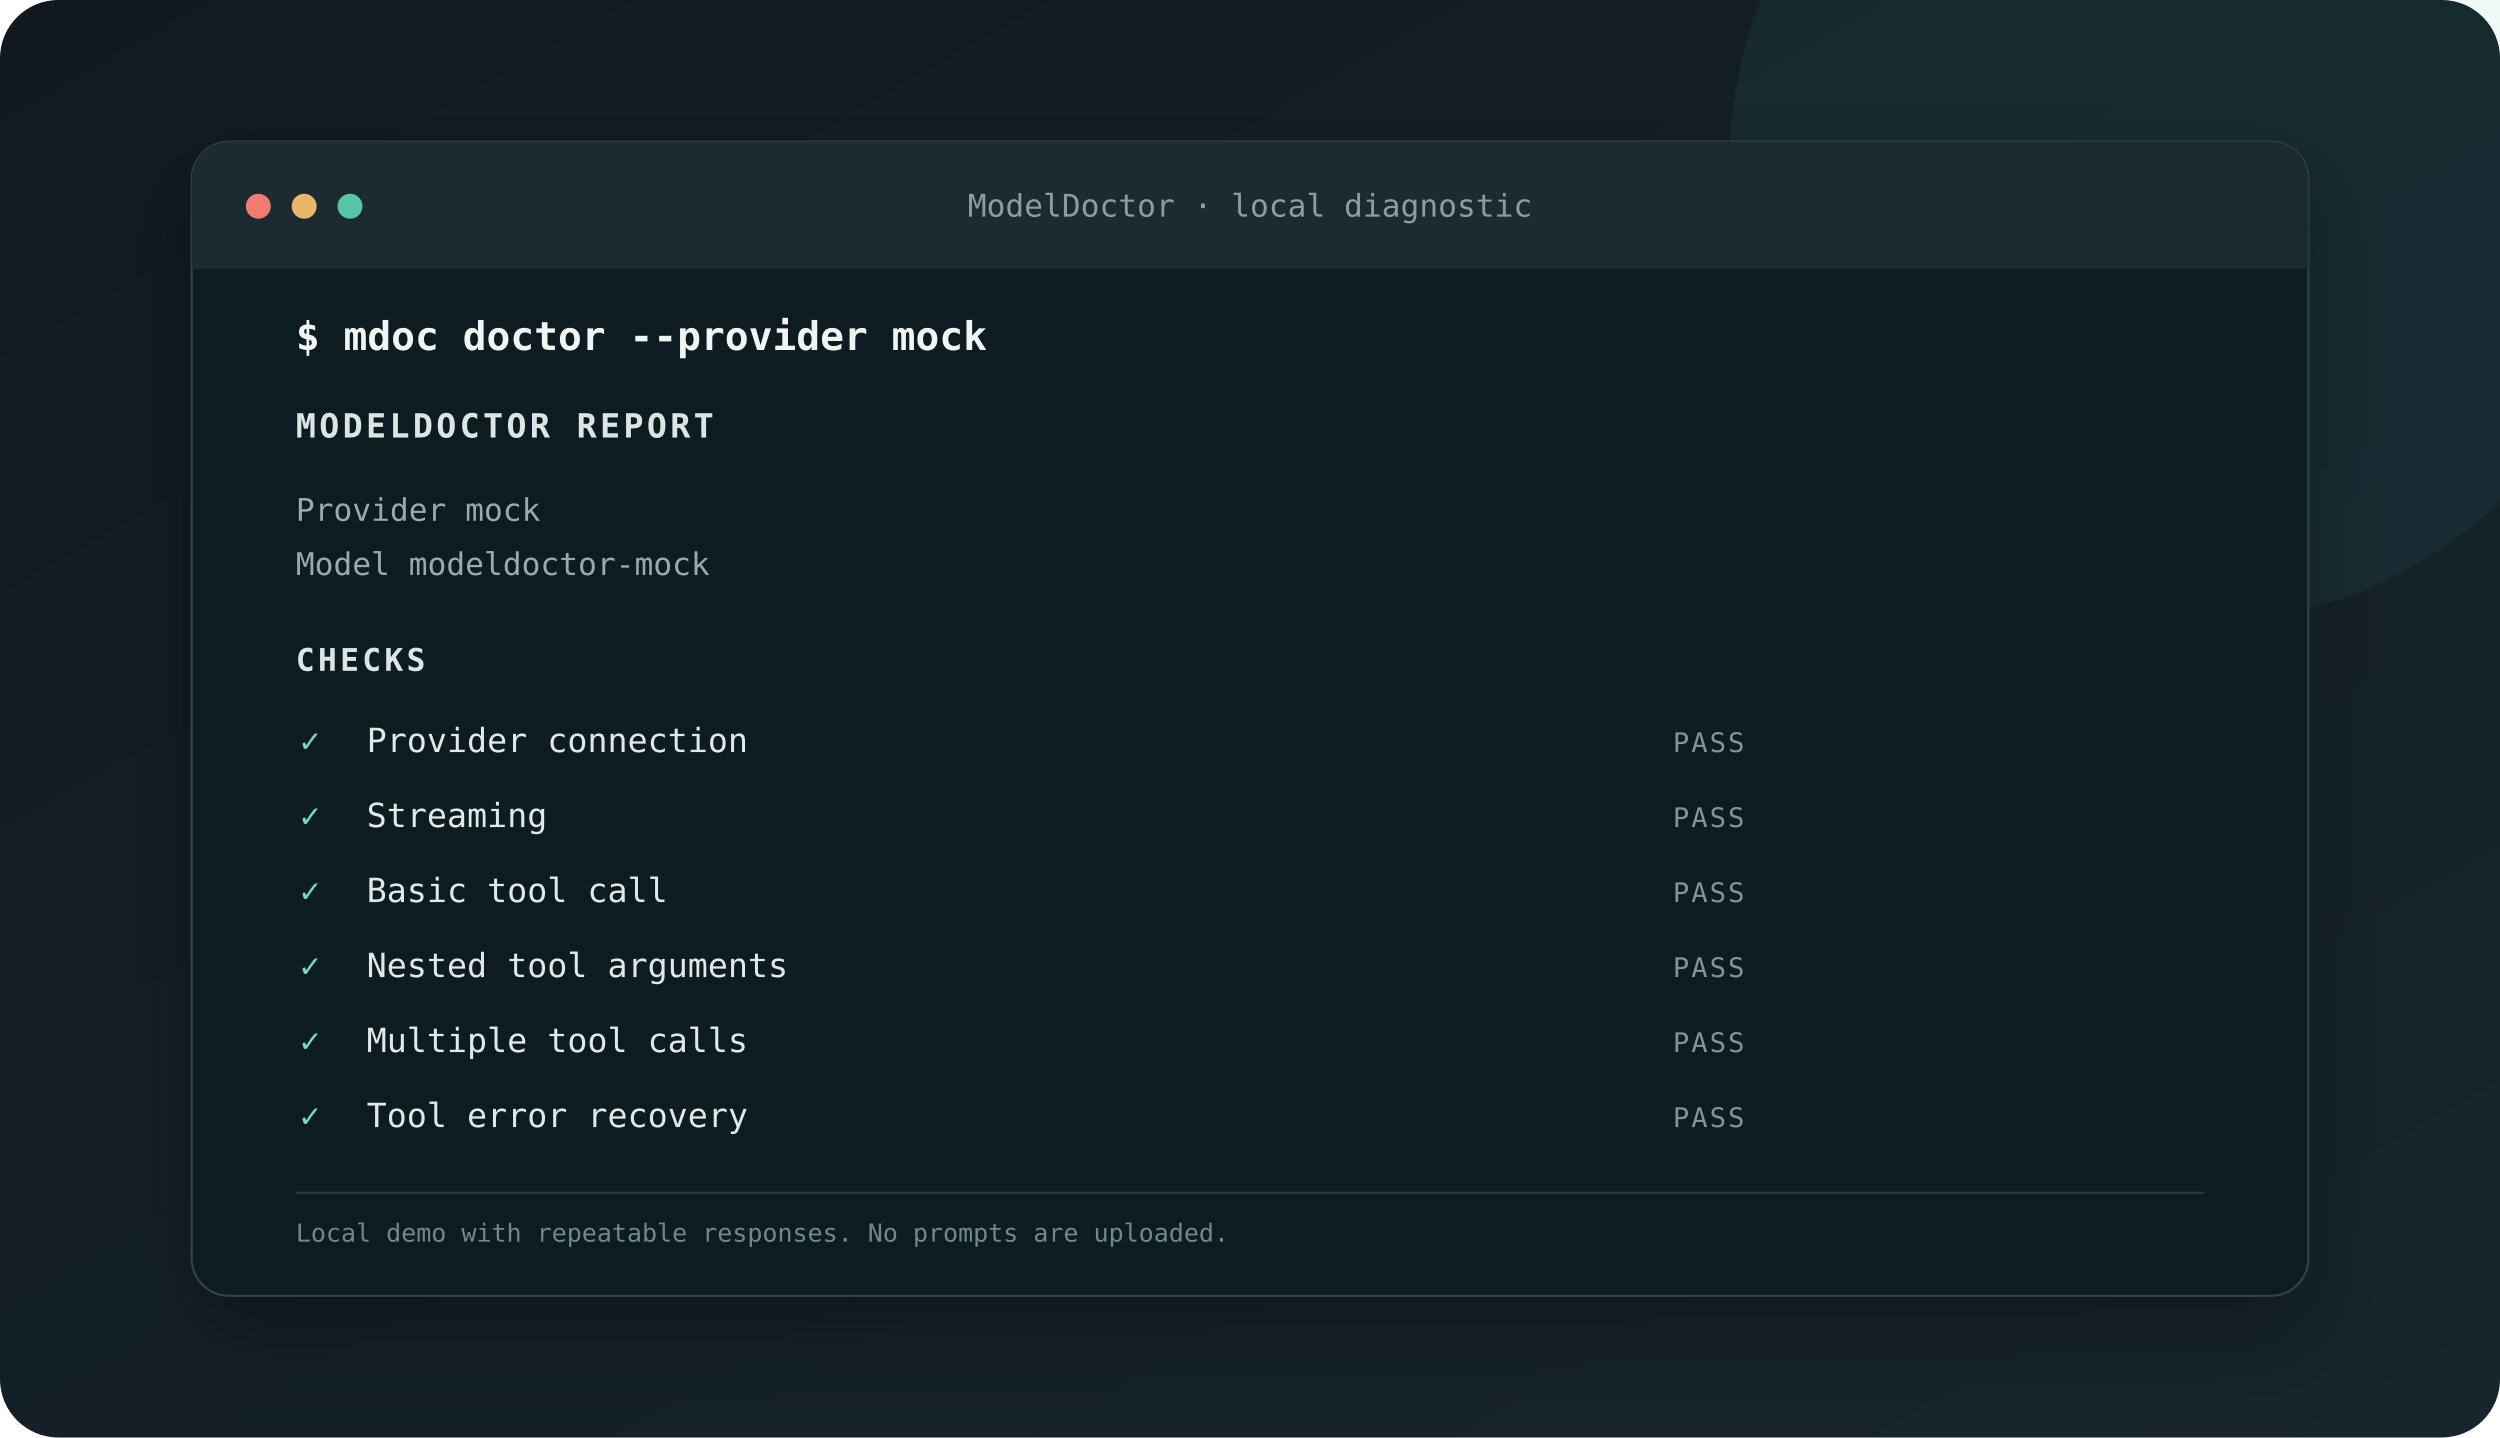
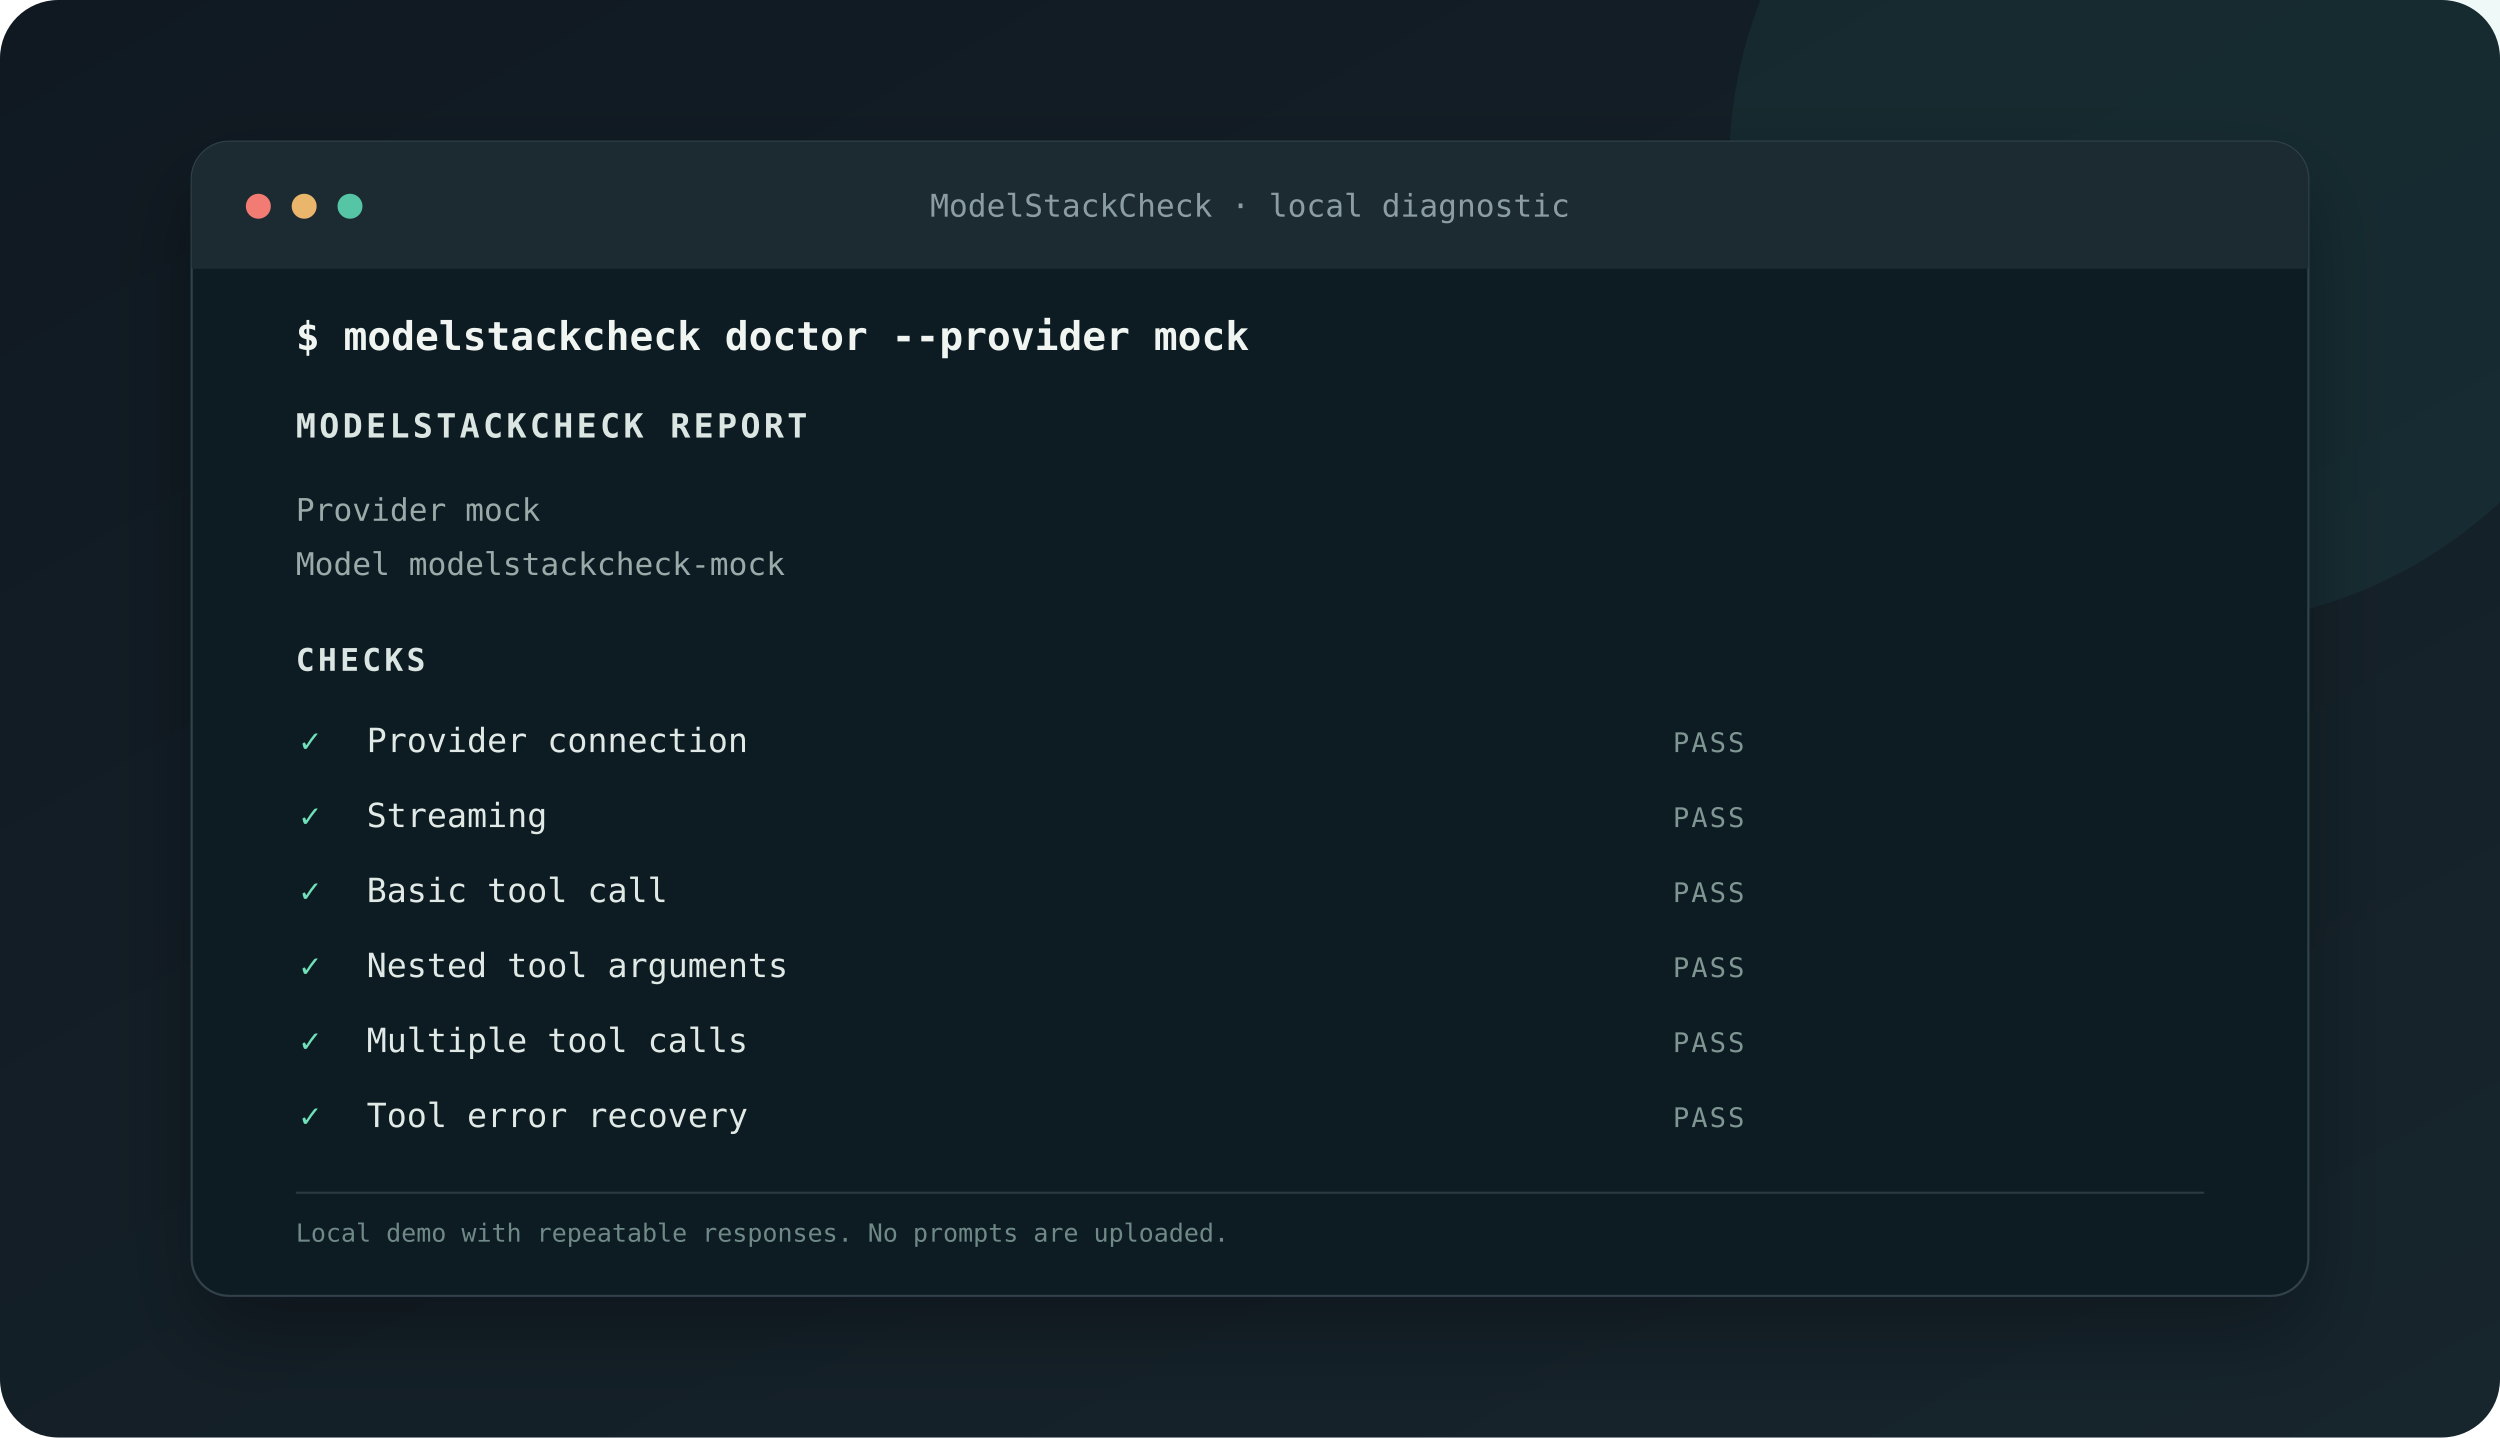
<svg xmlns="http://www.w3.org/2000/svg" width="1200" height="690" viewBox="0 0 1200 690" role="img" aria-labelledby="title desc">
  <defs>
    <linearGradient id="bg" x1="0" x2="1" y1="0" y2="1">
      <stop stop-color="#101921" />
      <stop offset="1" stop-color="#17252d" />
    </linearGradient>
    <filter id="shadow" x="-20%" y="-20%" width="140%" height="150%">
      <feDropShadow dx="0" dy="18" stdDeviation="20" flood-color="#000" flood-opacity=".3" />
    </filter>
  </defs>
  <rect width="1200" height="690" rx="28" fill="url(#bg)" />
  <circle cx="1050" cy="80" r="220" fill="#2fb79b" opacity=".08" />
  <rect x="92" y="68" width="1016" height="554" rx="18" fill="#111b21" stroke="#31434b" filter="url(#shadow)" />
  <path d="M110 68h980a18 18 0 0 1 18 18v43H92V86a18 18 0 0 1 18-18Z" fill="#1c2a31" />
  <circle cx="124" cy="99" r="6" fill="#f27c73" />
  <circle cx="146" cy="99" r="6" fill="#e9b66c" />
  <circle cx="168" cy="99" r="6" fill="#55c5a6" />
-   <text x="600" y="104" text-anchor="middle" fill="#8b9da3" font-family="ui-monospace, SFMono-Regular, Menlo, monospace" font-size="15">ModelDoctor  ·  local diagnostic</text>
-   <text x="142" y="168" fill="#f0f5f2" font-family="ui-monospace, SFMono-Regular, Menlo, monospace" font-size="19" font-weight="700">$ mdoc doctor --provider mock</text>
-   <text x="142" y="210" fill="#dbe6e3" font-family="ui-monospace, SFMono-Regular, Menlo, monospace" font-size="16" font-weight="700" letter-spacing="1.6">MODELDOCTOR REPORT</text>
+   <text x="600" y="104" text-anchor="middle" fill="#8b9da3" font-family="ui-monospace, SFMono-Regular, Menlo, monospace" font-size="15">ModelStackCheck  ·  local diagnostic</text>
+   <text x="142" y="168" fill="#f0f5f2" font-family="ui-monospace, SFMono-Regular, Menlo, monospace" font-size="19" font-weight="700">$ modelstackcheck doctor --provider mock</text>
+   <text x="142" y="210" fill="#dbe6e3" font-family="ui-monospace, SFMono-Regular, Menlo, monospace" font-size="16" font-weight="700" letter-spacing="1.6">MODELSTACKCHECK REPORT</text>
  <text x="142" y="250" fill="#99aaa9" font-family="ui-monospace, SFMono-Regular, Menlo, monospace" font-size="15">Provider  mock</text>
-   <text x="142" y="276" fill="#99aaa9" font-family="ui-monospace, SFMono-Regular, Menlo, monospace" font-size="15">Model     modeldoctor-mock</text>
+   <text x="142" y="276" fill="#99aaa9" font-family="ui-monospace, SFMono-Regular, Menlo, monospace" font-size="15">Model     modelstackcheck-mock</text>
  <text x="142" y="322" fill="#dbe6e3" font-family="ui-monospace, SFMono-Regular, Menlo, monospace" font-size="15" font-weight="700" letter-spacing="1.6">CHECKS</text>
  <g font-family="ui-monospace, SFMono-Regular, Menlo, monospace" font-size="16">
    <g fill="#6fe0b8">
      <text x="144" y="361">✓</text>
      <text x="144" y="397">✓</text>
      <text x="144" y="433">✓</text>
      <text x="144" y="469">✓</text>
      <text x="144" y="505">✓</text>
      <text x="144" y="541">✓</text>
    </g>
    <g fill="#e0e9e5">
      <text x="176" y="361">Provider connection</text>
      <text x="176" y="397">Streaming</text>
      <text x="176" y="433">Basic tool call</text>
      <text x="176" y="469">Nested tool arguments</text>
      <text x="176" y="505">Multiple tool calls</text>
      <text x="176" y="541">Tool error recovery</text>
    </g>
    <g fill="#7f9692" font-size="13" letter-spacing="1">
      <text x="803" y="361">PASS</text>
      <text x="803" y="397">PASS</text>
      <text x="803" y="433">PASS</text>
      <text x="803" y="469">PASS</text>
      <text x="803" y="505">PASS</text>
      <text x="803" y="541">PASS</text>
    </g>
  </g>
  <rect x="142" y="572" width="916" height="1" fill="#2a3a40" />
  <text x="142" y="596" fill="#6f8987" font-family="ui-monospace, SFMono-Regular, Menlo, monospace" font-size="12">Local demo with repeatable responses. No prompts are uploaded.</text>
</svg>
